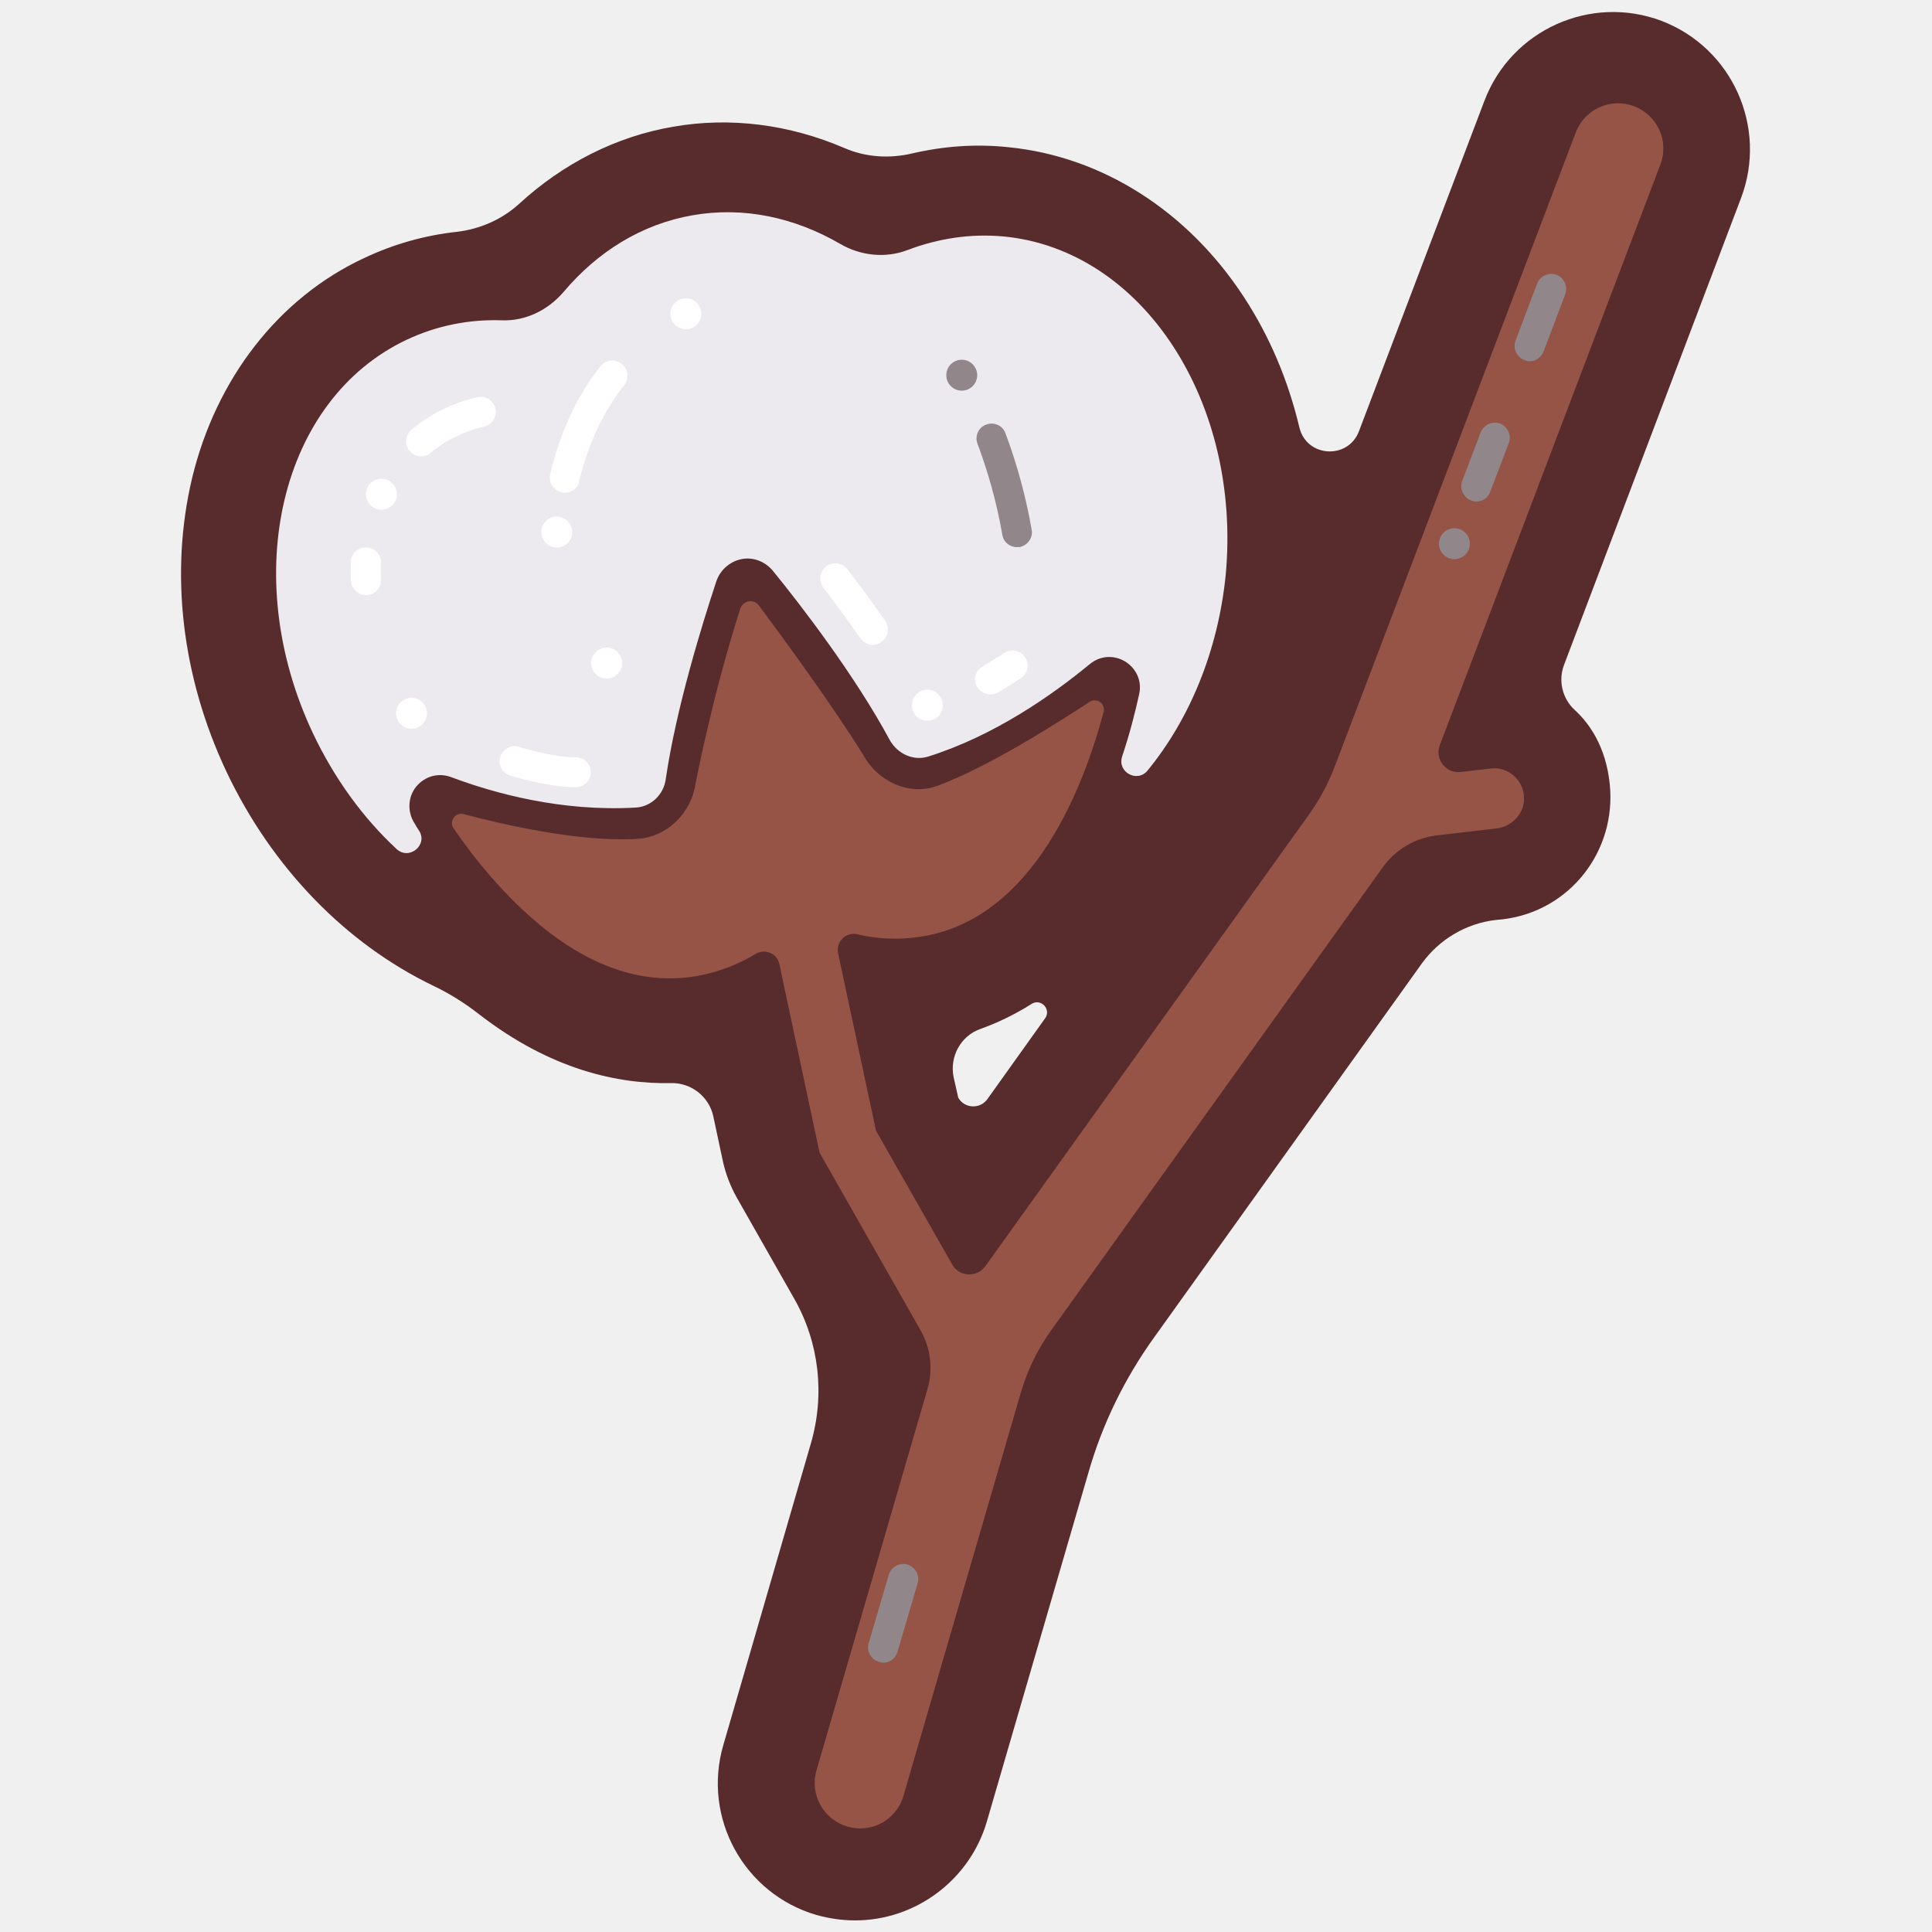
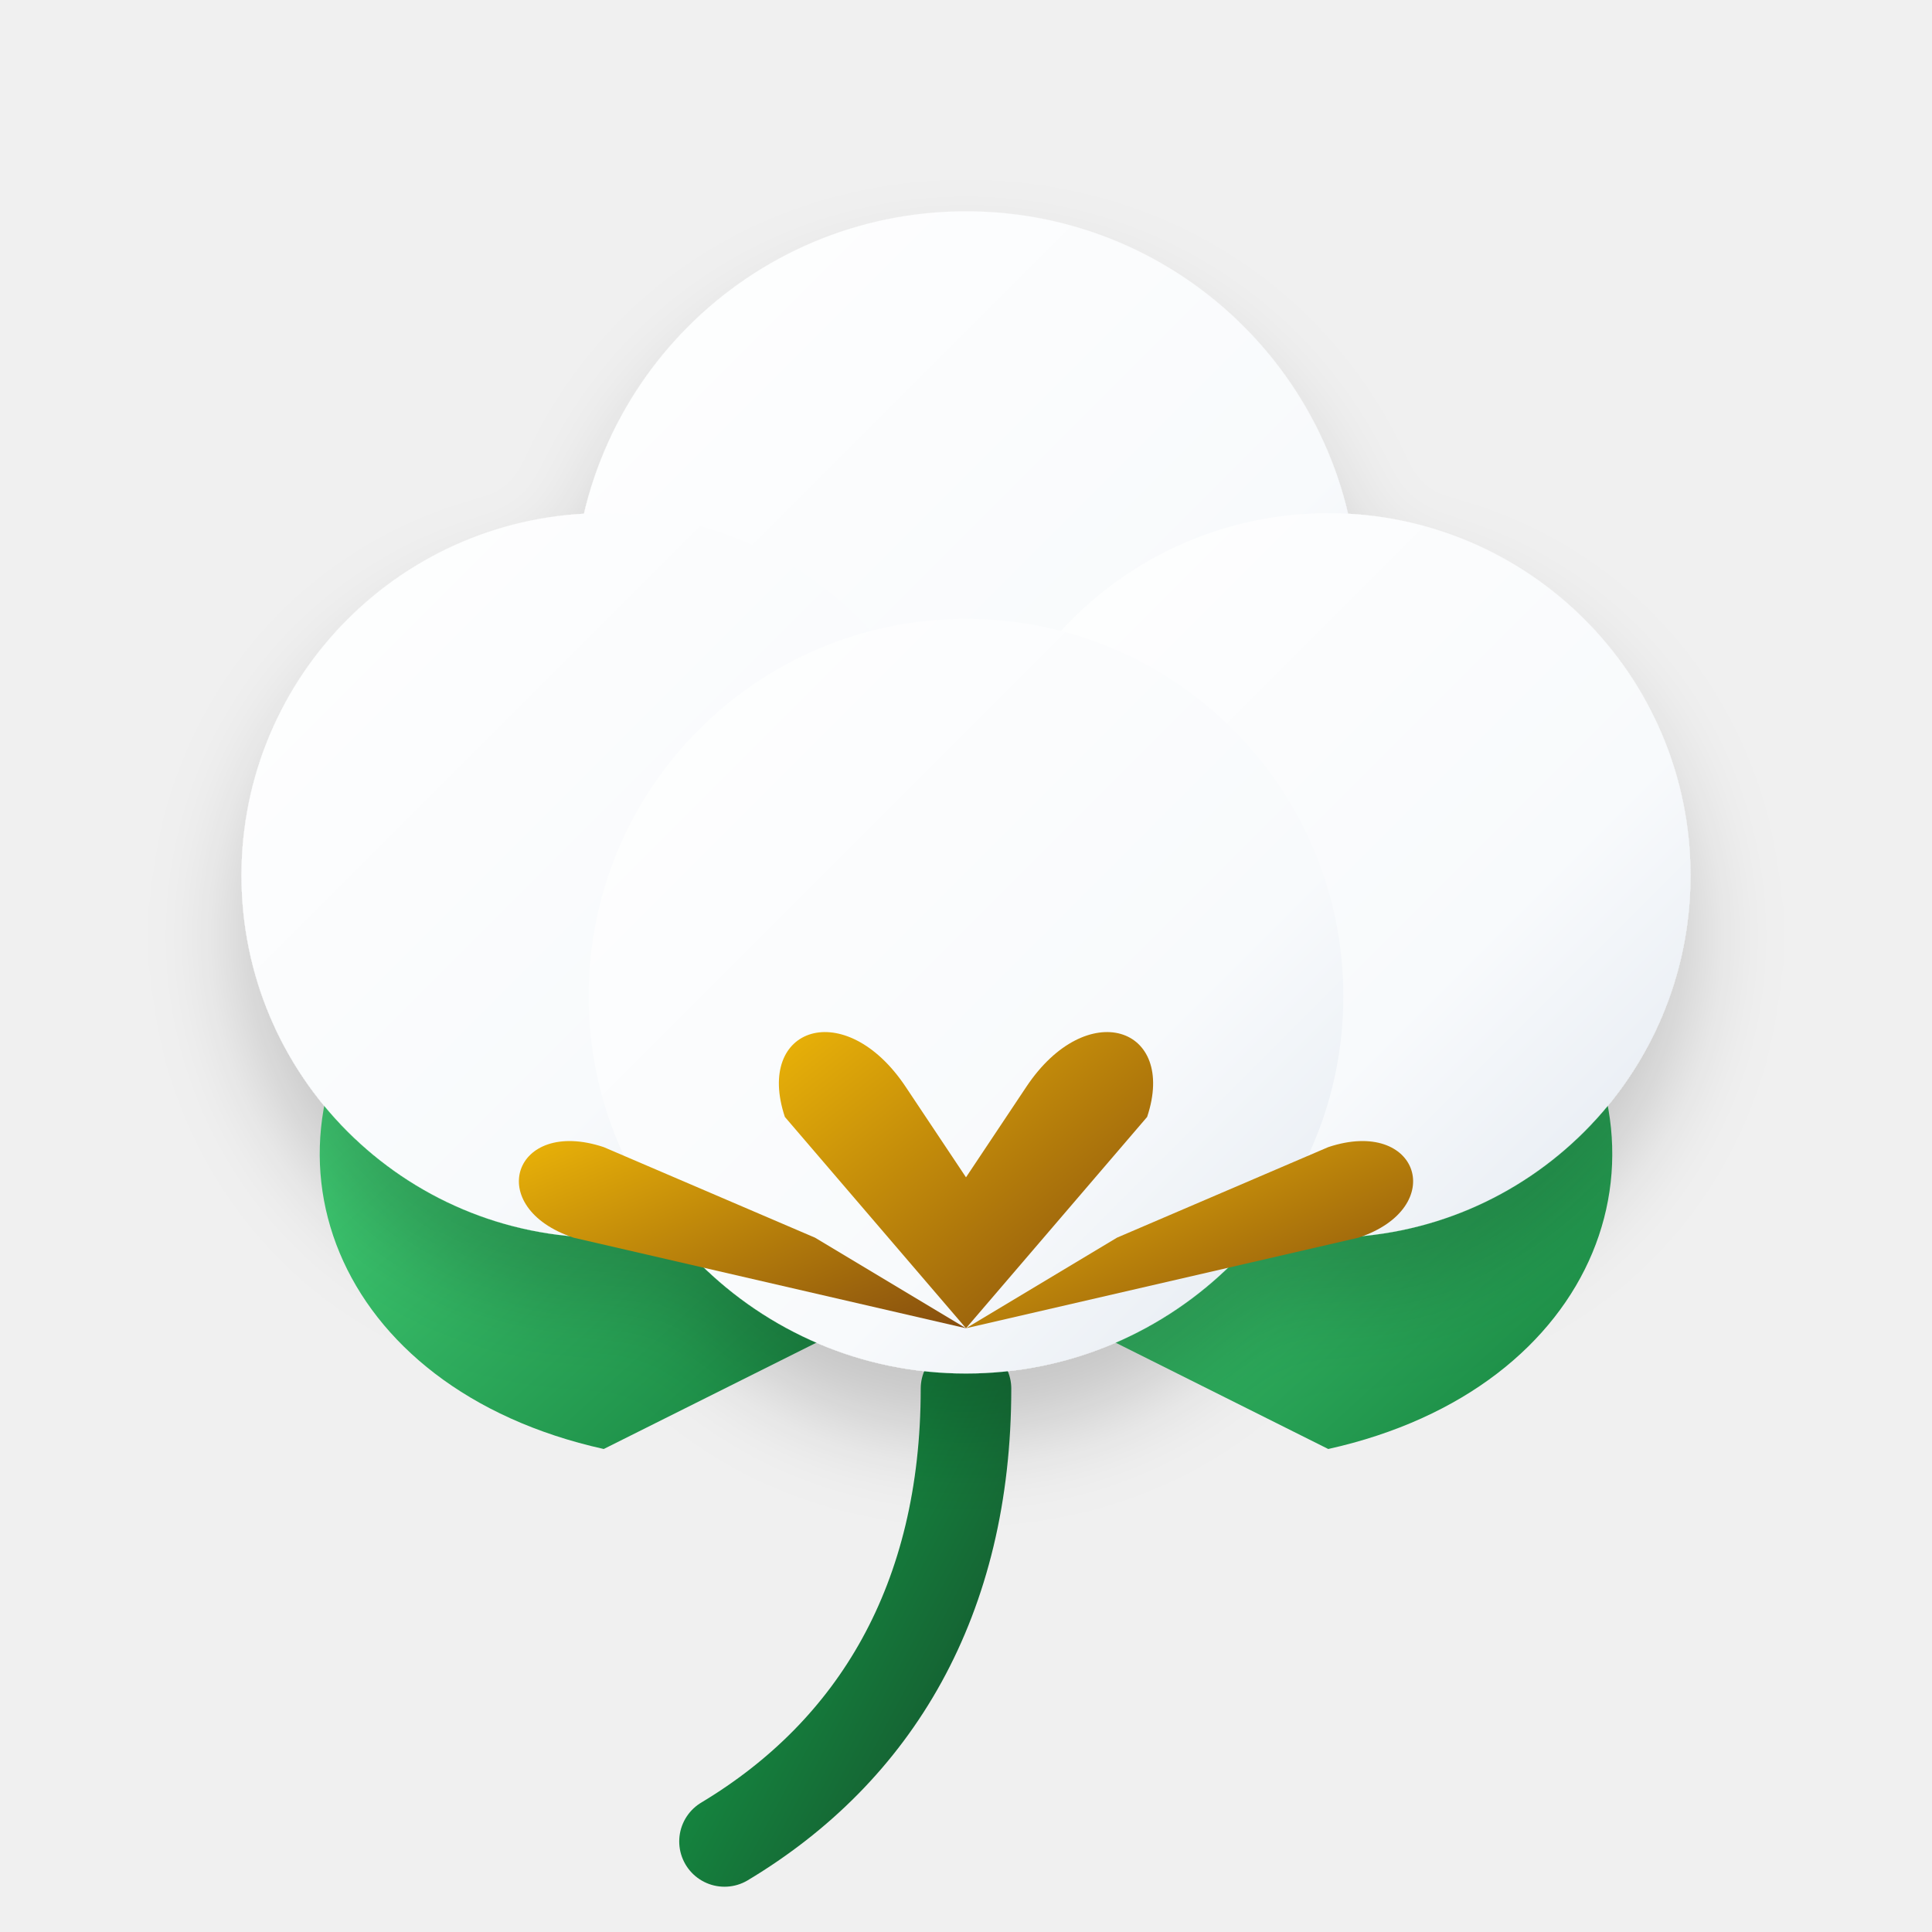
- <svg xmlns="http://www.w3.org/2000/svg" id="Layer_1" x="0" y="0" version="1.1" viewBox="0 0 500 500" xml:space="preserve" style="enable-background:new 0 0 500 500">
-   <style type="text/css">.st0{fill:#582c2c}.st4{fill:#965446}.st14{fill:#fff}.st16{fill:#eceaef}.st22{fill:#91868a}</style>
-   <path d="M416.6,202.9c1.8,17.3-10.3,32.9-27.6,35l-2,0.2c-7.6,0.9-14.5,5-19,11.2l-69.3,96.8 c-7.7,10.7-13.5,22.6-17.1,35.3l-26.2,90c-4.4,15.1-18.4,25.6-34.1,25.6c-3.4,0-6.7-0.5-10-1.4c-18.8-5.5-29.6-25.2-24.1-44 l22.7-78.2c3.6-12.5,2.1-25.9-4.3-37.2l-15-26.4c-1.6-2.9-2.8-6-3.5-9.2l-2.5-11.7c-1.1-5.1-5.7-8.7-10.9-8.6 c-13.7,0.3-31.1-3.4-49.7-17.8c-3.7-2.9-7.7-5.4-11.9-7.4c-22.6-10.9-41.7-30.5-53.5-55.4c-11.6-24.6-14.7-51.5-8.9-75.9 C55.9,98,72.1,77.1,94.2,66.8c7.6-3.6,15.7-5.9,24-6.8c6-0.7,11.7-3.2,16.1-7.2c11.4-10.5,25.2-17.5,39.9-20 c14.8-2.6,30.1-0.6,44.3,5.5c5.5,2.4,11.7,2.8,17.6,1.4c8.2-1.9,16.5-2.5,24.9-1.6c24.3,2.4,46.5,16.6,61,38.9 c6.6,10.1,11.4,21.5,14.3,33.7c1.9,7.7,12.6,8.3,15.4,0.9l32.5-85.6c7-18.3,27.5-27.5,45.8-20.6l0,0c18.3,7,27.5,27.5,20.6,45.8 L404.8,172c-1.6,4.1-0.5,8.8,2.8,11.8C411.3,187.2,415.6,193.2,416.6,202.9z M248,284.1L248,284.1c1.6,2.8,5.6,3,7.5,0.4l15-21 c1.6-2.3-1.1-5.2-3.5-3.7c-4.6,2.9-9.1,5-13.3,6.5c-5.1,1.8-8,7.2-6.9,12.5L248,284.1z M176.4,233.2 C176.4,233.2,176.4,233.2,176.4,233.2L176.4,233.2z M233.8,223.3C233.8,223.3,233.8,223.3,233.8,223.3 C233.8,223.3,233.8,223.3,233.8,223.3z M387.2,221.8L387.2,221.8C387.2,221.8,387.2,221.8,387.2,221.8z" class="st0" />
-   <path d="M239,242.3c28.5-4.9,41.4-38.5,46.6-58c0.6-2.2-1.8-3.9-3.7-2.6c-8.7,5.7-26.7,17.1-39.4,21.7 c-7.2,2.6-15.4-1.1-19.2-8.2v0c-8.1-13-21-30.6-26.9-38.5c-1.3-1.8-4.1-1.3-4.8,0.8c-7.1,21.9-11.6,45.3-11.6,45.3 c-1.1,7.7-7.5,13.9-15.1,14.3c-15.1,0.9-35-3.8-44.9-6.4c-2.2-0.6-3.9,1.9-2.6,3.7c5.5,8,13.2,17.5,22.6,25.2 c13.4,11,27,15.3,40.3,13c6.8-1.2,11.9-3.7,15.2-5.7c2.4-1.5,5.6-0.2,6.2,2.6l10.4,48.8l26.1,45.9c2.7,4.7,3.3,10.3,1.8,15.4 l-28.7,98.6c-1.8,6.2,1.8,12.7,8,14.5c1.1,0.3,2.2,0.5,3.3,0.5c5.1,0,9.7-3.3,11.2-8.4l30.3-104.1c1.7-5.9,4.4-11.5,8-16.5 l85.8-119.8c3.3-4.6,8.3-7.5,13.9-8.2l15.5-1.8c4.1-0.5,7.4-4,7.1-8.2c-0.2-4.5-4.3-7.9-8.7-7.3l-7.7,0.9c-3.8,0.4-6.7-3.3-5.4-6.9 l57.1-150.3c2.3-6-0.7-12.8-6.8-15.1c-6-2.3-12.8,0.7-15.1,6.8l-62.3,163.9c-1.7,4.5-4,8.8-6.8,12.7L255,327.7 c-2.2,3-6.8,2.8-8.6-0.5l-19.7-34.6l-9.8-45.9c-0.6-3,2-5.6,5-4.9C226.1,242.8,232,243.5,239,242.3z" class="st4" />
-   <g>
-     <path d="M259.8,61.2c-8.6-0.8-17,0.5-24.9,3.5c-5.7,2.2-12.2,1.5-17.5-1.6c-11.7-6.8-24.9-9.7-38.1-7.4 c-13.3,2.3-24.7,9.5-33.4,19.8c-4,4.7-9.8,7.6-15.9,7.4c-8.5-0.3-16.8,1.3-24.7,5c-32.7,15.4-43.6,61-24.3,101.9 c5.6,11.8,13,21.9,21.6,29.9c3.3,3.1,8.3-1.1,5.8-4.8c-0.4-0.6-0.8-1.2-1.1-1.8c-1.9-2.9-1.8-6.8,0.4-9.5c2.2-2.7,5.7-3.7,9-2.5 c11.2,4.2,28.5,9,47.8,7.9c4-0.2,7.3-3.4,7.8-7.4c2.7-18.4,9.4-40,13.1-51.2c1-2.9,3.5-5.1,6.5-5.7c3-0.6,6.1,0.6,8.1,3 c7.5,9.2,21.3,27.2,30.2,43.7v0c2,3.7,6.2,5.6,10,4.4c17.2-5.4,32.2-16,41.8-23.9c2.6-2.2,6.2-2.5,9.2-0.7c2.9,1.8,4.4,5.1,3.6,8.5 c-1,4.6-2.4,10.1-4.4,16.1c-1.3,4,3.9,6.9,6.6,3.6c10.8-13.2,18.2-30.8,20.2-50.5C321.4,104.1,295.8,64.7,259.8,61.2z" class="st16" />
+ <svg xmlns="http://www.w3.org/2000/svg" viewBox="0 0 128 128">
+   <defs>
+     <linearGradient id="cgLeaf" x1="0%" y1="0%" x2="100%" y2="100%">
+       <stop offset="0%" stop-color="#4ADE80" />
+       <stop offset="100%" stop-color="#15803D" />
+     </linearGradient>
+     <linearGradient id="cgCalyx" x1="0%" y1="0%" x2="100%" y2="100%">
+       <stop offset="0%" stop-color="#EAB308" />
+       <stop offset="100%" stop-color="#854D0E" />
+     </linearGradient>
+     <linearGradient id="cgStem" x1="0%" y1="0%" x2="100%" y2="100%">
+       <stop offset="0%" stop-color="#16A34A" />
+       <stop offset="100%" stop-color="#14532D" />
+     </linearGradient>
+     <linearGradient id="cgBoll" x1="0%" y1="0%" x2="100%" y2="100%">
+       <stop offset="0%" stop-color="#FFFFFF" />
+       <stop offset="65%" stop-color="#F8FAFC" />
+       <stop offset="100%" stop-color="#E2E8F0" />
+     </linearGradient>
+     <filter id="cgShadow" x="-15%" y="-15%" width="130%" height="130%">
+       <feDropShadow dx="0" dy="4" stdDeviation="3" flood-opacity="0.18" />
+     </filter>
+   </defs>
+   <path d="M64 92 C64 106 58 116 48 122" stroke="url(#cgStem)" stroke-width="6" stroke-linecap="round" fill="none" />
+   <path d="M40 96 C22 92 16 76 26 64 C36 76 48 84 56 88 Z" fill="url(#cgLeaf)" />
+   <path d="M88 96 C106 92 112 76 102 64 C92 76 80 84 72 88 Z" fill="url(#cgLeaf)" />
+   <g filter="url(#cgShadow)">
+     <circle cx="64" cy="40" r="26" fill="url(#cgBoll)" />
+     <circle cx="40" cy="58" r="24" fill="url(#cgBoll)" />
+     <circle cx="88" cy="58" r="24" fill="url(#cgBoll)" />
+     <circle cx="64" cy="66" r="25" fill="url(#cgBoll)" />
  </g>
-   <path d="M146.2,127.5c-0.3,0-0.6,0-0.9-0.1c-2.1-0.5-3.4-2.6-2.9-4.7c2.5-10.7,7-20.4,13-27.9c1.3-1.7,3.8-2,5.5-0.6 c1.7,1.3,2,3.8,0.6,5.5c-5.3,6.7-9.3,15.2-11.6,24.8C149.6,126.3,148,127.5,146.2,127.5z" class="st14" />
-   <path d="M109,118.1c-1.1,0-2.2-0.5-3-1.4c-1.4-1.7-1.1-4.1,0.5-5.5c4.9-4.1,10.6-6.9,17-8.4c2.1-0.5,4.2,0.8,4.7,2.9 c0.5,2.1-0.8,4.2-2.9,4.7c-5.2,1.2-9.9,3.5-13.9,6.8C110.8,117.8,109.9,118.1,109,118.1z" class="st14" />
-   <path d="M94.7,154c-2.1,0-3.8-1.7-3.9-3.8c-0.1-1.6,0-3.2,0-4.8c0.1-2.2,1.9-3.8,4.1-3.7c2.2,0.1,3.8,1.9,3.7,4.1 c-0.1,1.4-0.1,2.8,0,4.2c0.1,2.2-1.6,4-3.8,4C94.8,154,94.7,154,94.7,154z" class="st14" />
-   <path d="M263.2,141.6c-1.9,0-3.5-1.3-3.8-3.2c-1.4-8.1-3.6-16-6.4-23.5c-0.8-2,0.2-4.3,2.2-5c2-0.8,4.3,0.2,5,2.2 c3,8,5.3,16.4,6.8,25c0.4,2.1-1.1,4.1-3.2,4.5C263.6,141.5,263.4,141.6,263.2,141.6z" class="st22" />
-   <circle cx="248.9" cy="97.1" r="4" class="st22" />
-   <circle cx="376.4" cy="140.7" r="4" class="st22" />
-   <circle cx="98.7" cy="127.9" r="4" class="st14" />
-   <circle cx="106.5" cy="184.6" r="4" class="st14" />
-   <circle cx="177.5" cy="81.2" r="4" class="st14" />
-   <circle cx="157" cy="171.6" r="4" class="st14" />
-   <circle cx="240" cy="182.5" r="4" class="st14" />
-   <circle cx="144.1" cy="137.7" r="4" class="st14" />
-   <path d="M256.3,179.7c-1.3,0-2.6-0.7-3.4-1.9c-1.1-1.9-0.5-4.2,1.4-5.3c1.8-1.1,3.7-2.3,5.6-3.5 c1.8-1.2,4.2-0.7,5.4,1.1c1.2,1.8,0.7,4.2-1.1,5.4c-2,1.3-3.9,2.5-5.9,3.7C257.7,179.5,257,179.7,256.3,179.7z" class="st14" />
-   <path d="M225.9,166.9c-1.2,0-2.4-0.6-3.2-1.7c-3-4.2-6.2-8.7-9.6-13.1c-1.3-1.7-1-4.2,0.7-5.5c1.7-1.3,4.2-1,5.5,0.7 c3.5,4.6,6.8,9.1,9.8,13.4c1.2,1.8,0.8,4.2-1,5.4C227.5,166.6,226.7,166.9,225.9,166.9z" class="st14" />
-   <path d="M149,203.7c-7.6,0-16.6-2.9-17-3c-2-0.7-3.2-2.9-2.5-4.9c0.7-2,2.9-3.2,4.9-2.5c0.1,0,8.3,2.7,14.6,2.7 c2.2,0,3.9,1.7,3.9,3.9S151.1,203.7,149,203.7z" class="st14" />
-   <path d="M228.6,430.3c-0.4,0-0.7-0.1-1.1-0.2c-2.1-0.6-3.3-2.8-2.7-4.8l5.2-17.7c0.6-2.1,2.8-3.3,4.8-2.7 c2.1,0.6,3.3,2.8,2.7,4.8l-5.2,17.7C231.8,429.2,230.3,430.3,228.6,430.3z" class="st22" />
-   <path d="M382.1,129.8c-0.5,0-0.9-0.1-1.4-0.3c-2-0.8-3-3-2.3-5l4.8-12.6c0.8-2,3-3,5-2.3c2,0.8,3,3,2.3,5l-4.8,12.6 C385.1,128.9,383.6,129.8,382.1,129.8z" class="st22" />
-   <path d="M395.9,93.5c-0.5,0-0.9-0.1-1.4-0.3c-2-0.8-3-3-2.3-5l5.6-14.8c0.8-2,3-3,5-2.3c2,0.8,3,3,2.3,5l-5.6,14.8 C398.9,92.5,397.4,93.5,395.9,93.5z" class="st22" />
+   <path d="M64 88 L52 74 C50 68 56 66 60 72 L64 78 L68 72 C72 66 78 68 76 74 Z" fill="url(#cgCalyx)" />
+   <path d="M64 88 L38 82 C32 80 34 74 40 76 L54 82 Z" fill="url(#cgCalyx)" />
+   <path d="M64 88 L90 82 C96 80 94 74 88 76 L74 82 Z" fill="url(#cgCalyx)" />
</svg>
